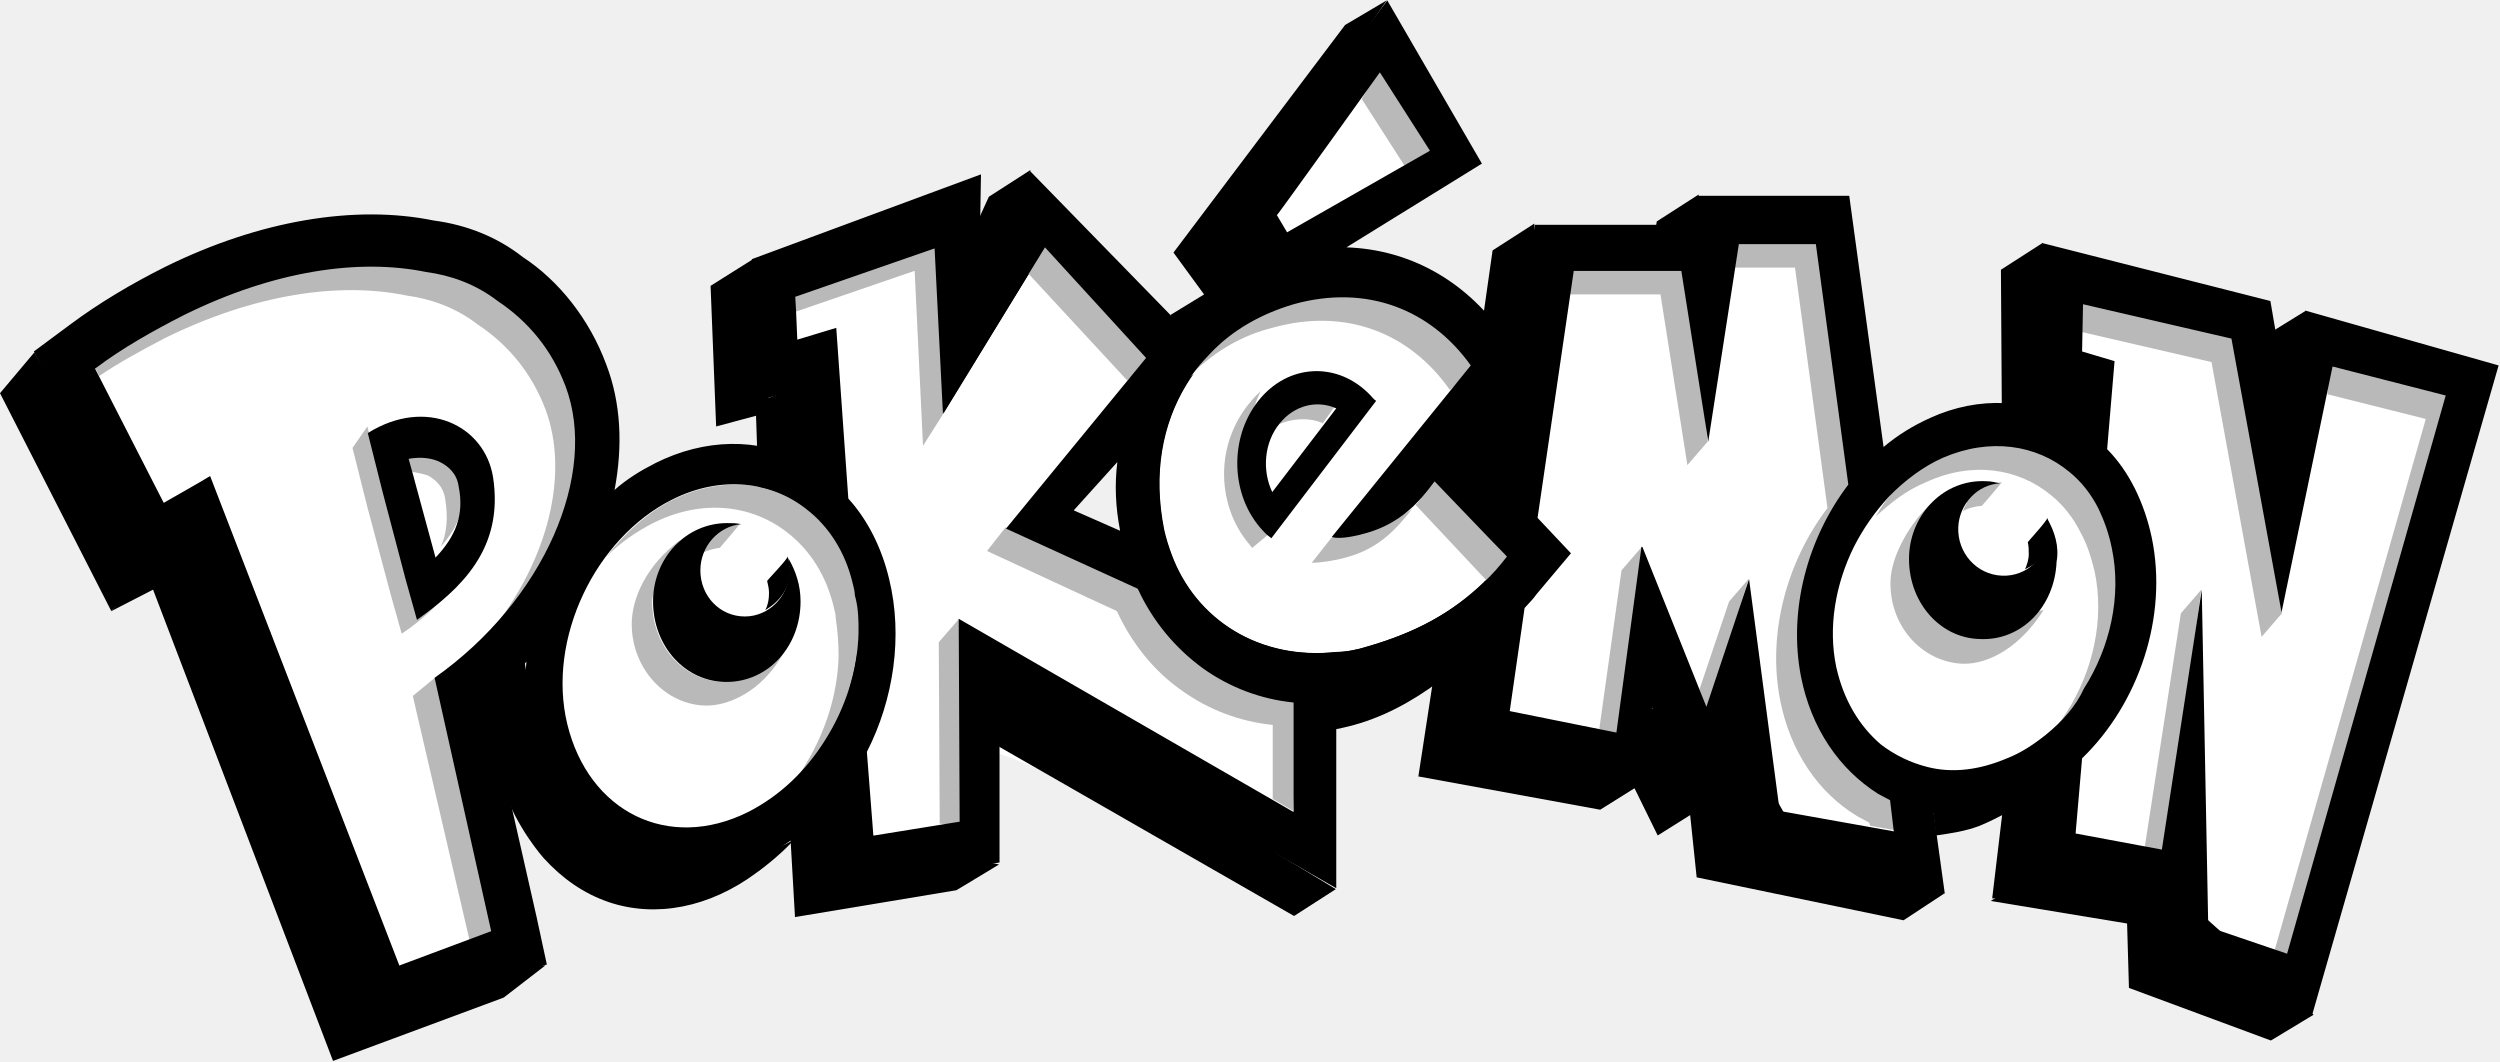
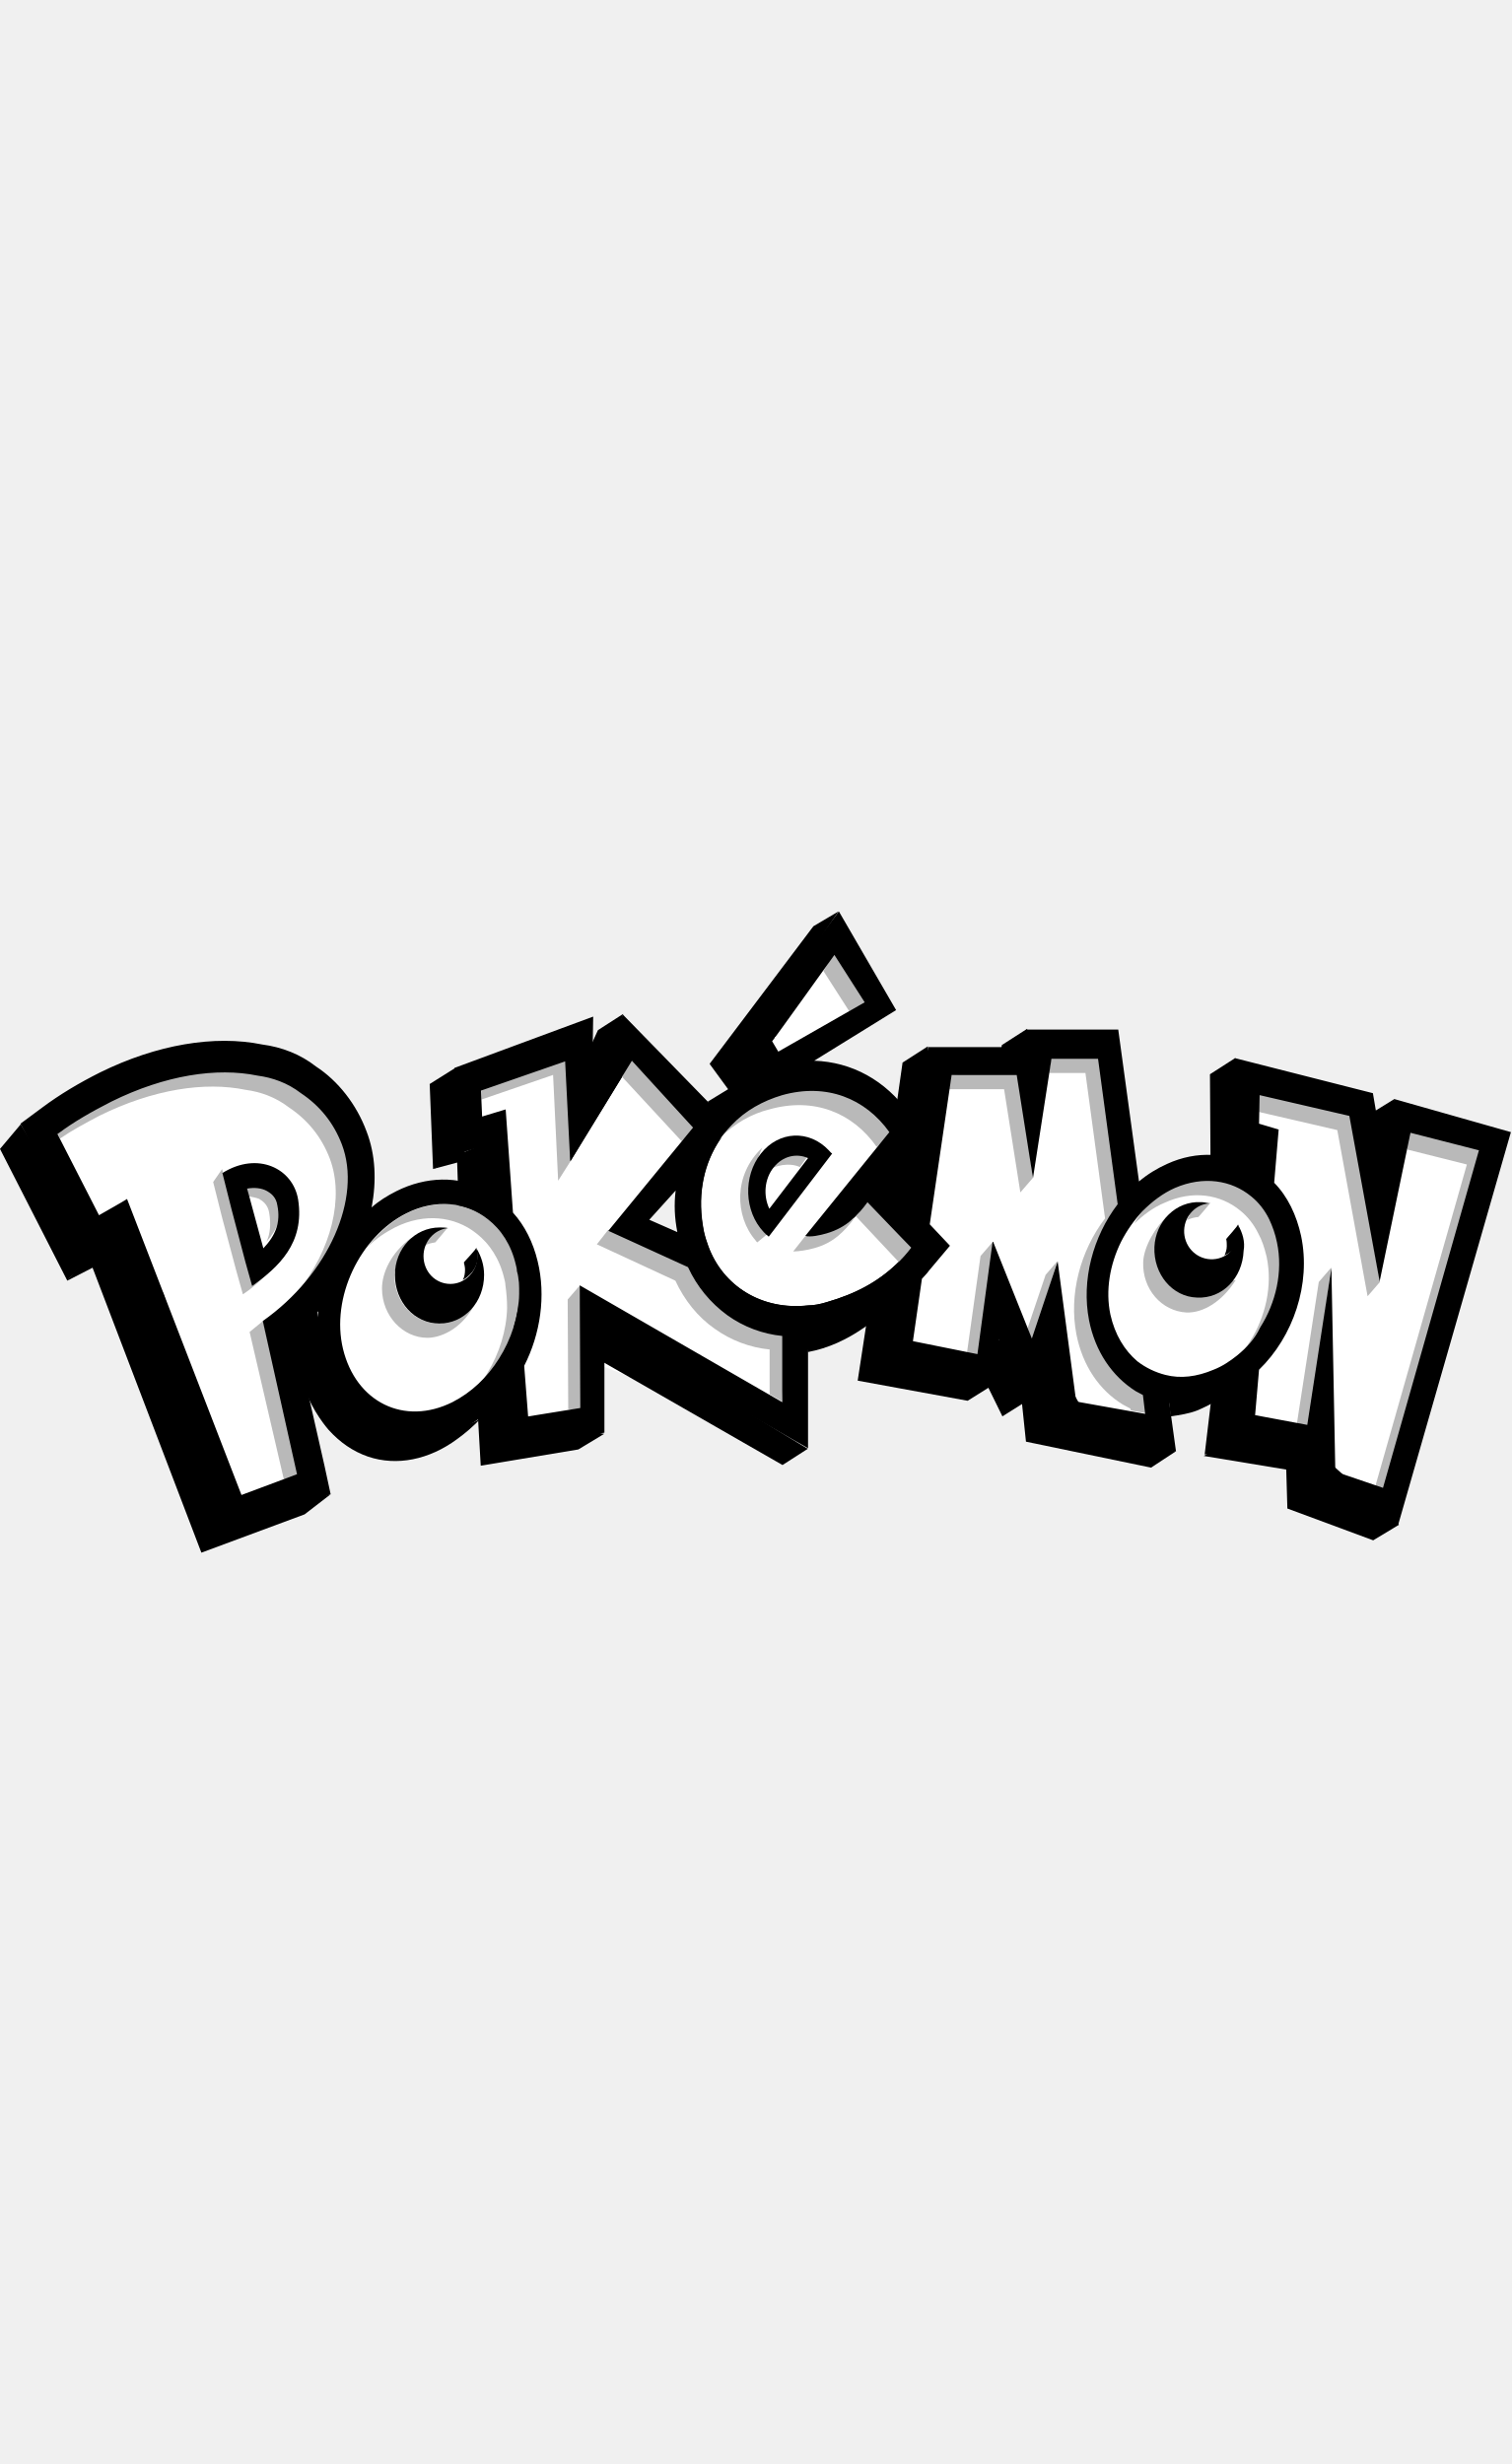
- <svg xmlns="http://www.w3.org/2000/svg" width="384" height="163" viewBox="0 0 384 163" fill="none">
+ <svg xmlns="http://www.w3.org/2000/svg" width="100" height="163" viewBox="0 0 384 163" fill="none">
  <g clip-path="url(#clip0)">
    <path d="M201 16L212.5 7L222 24.5L193 39L201 16Z" fill="white" />
    <path d="M239 39L280.5 34.5L295 132.5L230.5 112L239 39Z" fill="white" />
    <path d="M317 45L378 60L350.5 153L314.5 132.5L317 45Z" fill="white" />
    <ellipse cx="50.5" cy="65" rx="39.5" ry="29" fill="white" />
    <ellipse cx="110.5" cy="101.5" rx="28.5" ry="30.5" fill="white" />
    <ellipse cx="304.729" cy="93.562" rx="25.691" ry="29.085" transform="rotate(1.15176 304.729 93.5623)" fill="white" />
    <ellipse cx="206.103" cy="73.672" rx="29.524" ry="29.085" transform="rotate(1.15176 206.103 73.6722)" fill="white" />
    <path d="M159.5 80C159.5 82.768 202.146 107.889 201.5 110.439C199.335 118.984 205.297 128.683 198 132.5C194.226 134.474 154.984 115 150.5 115C149.658 115 146.824 131.077 146 131C141.441 130.576 135.19 134.949 131.5 132.5C123.397 127.122 122 95.455 122 84.5C122 76.549 117.343 49.929 122 44.5C125.919 39.931 138.624 37.847 144.5 36.5C146.434 36.056 147.442 48.5 149.5 48.5C155.213 48.5 159.649 32.745 160.5 34.5C161.718 37.01 190.19 47 173.5 62.5C173.311 64.184 159.5 78.014 159.5 80Z" fill="white" />
    <path d="M78 106C78 120.336 80.652 137.705 76.5 146.5C72.974 153.968 63.072 154 58 154C46.954 154 38 132.51 38 106C38 79.49 46.954 58 58 58C66.072 58 83.84 64.976 87 81.5C88.164 87.588 78 98.862 78 106Z" fill="white" />
    <path d="M0 60.394L17.098 93.867L23.938 86.282L5.272 54.128L0 60.394Z" fill="black" />
    <path d="M254.48 34.011L253.768 38.463L261.889 35.33L260.892 29.889L254.48 34.011Z" fill="black" />
    <path d="M206.605 3.836L180.245 38.793L187.939 36.32L213.017 0.043L206.605 3.836Z" fill="black" />
    <path d="M347.809 51.654L354.221 47.697L352.368 66.495L347.809 51.654Z" fill="black" />
    <path d="M307.485 63.692L320 67.5L320.594 61.053L314.182 58.25L307.485 63.692Z" fill="black" />
    <path d="M109.144 43.905L109.999 65.505L118.121 61.878L115.699 39.782L109.144 43.905Z" fill="black" />
    <path d="M313.754 37.309L307.342 41.431L307.485 63.692L314.039 59.899L316.034 49.016L313.754 37.309Z" fill="black" />
    <path d="M308.5 117L306 138L316.947 137.282L319 117H308.5Z" fill="black" />
    <path d="M326.721 141.85L327.006 151.744L348.806 159.824L355.361 155.866L333.845 136.574L312.187 134.43L305.775 138.388L326.721 141.85Z" fill="black" />
    <path d="M245.789 124.372L251.061 121.074L254.623 128.329L259.61 125.196L260.607 134.76L292.382 141.356L298.651 137.233L276 128.329L267 112.5L258 107L240 115L223.846 112.5L217.861 119.26L245.789 124.372Z" fill="black" />
    <path d="M235.672 34.341L229.26 38.463L223 82.5L230 89.5L221.5 95.5L217.861 119.26L224.273 115.303L231 92.63L235.245 69.958L235.672 34.341Z" fill="black" />
    <path d="M184.947 45.224L179.817 48.357L180.245 50.335L192.356 41.431L187.084 34.836L180.245 38.793L184.947 45.224Z" fill="black" />
    <path d="M198.768 140.696L147.046 111.016L153.458 105.244L205.18 136.574L198.768 140.696Z" fill="black" />
    <path d="M151.89 30.219L144.053 47.367L152.318 44.564L158.302 26.096L151.89 30.219Z" fill="black" />
    <path d="M80.647 101.287L74.093 106.564C74.093 106.564 75.518 115.138 77.37 121.074C79.222 127.01 83.497 131.792 83.497 131.792C86.347 134.925 89.624 137.233 93.471 138.553C100.738 141.026 109.002 139.377 116.126 134.101C117.978 132.781 120.543 130.638 122.111 128.824C119.17 130.908 110.58 133.642 103.5 128.824C100.156 126.548 93.231 127.634 90 124.5C87.49 122.065 88.585 115.383 86.5 113.5C81.618 109.09 80.332 101.515 80.647 101.287Z" fill="black" />
    <path d="M116.126 63.857L116.554 76.5L122.823 79.5L131.2 94.5L130 112.5L121 121.5L122.111 140.861L146.903 136.739L153.458 132.781L133.5 129L130 76.5L122.823 59.24L116.554 61.713L109.999 65.505L116.126 63.857Z" fill="black" />
    <path d="M23.51 90.569L51.153 162.957L77.37 153.228L83.782 148.281L59.5 151.5L41.463 97L29.352 82.325L22.513 87.106L17.098 93.867L23.51 90.569Z" fill="black" />
    <path d="M296.941 124.702L297.368 128.329C299.648 128 301.928 127.67 304.065 126.845C306.487 125.856 311.617 123.218 313.469 121.239C312.614 121.569 300.646 125.196 296.941 124.702Z" fill="black" />
    <path d="M204.182 106.234L205.18 112.005C210.452 111.016 215.011 108.872 219.571 105.739C222.421 103.76 225.413 100.957 226.41 100.133C225.698 100.627 204.182 106.234 204.182 106.234Z" fill="black" />
    <path d="M217.148 77.543L216.864 77.872C217.006 77.872 217.148 77.707 217.148 77.543Z" fill="black" />
    <path d="M225.698 68.638L230.543 62.537L228.833 64.516V64.351L227.408 66.165L222.563 72.101L227.123 76.883L227.978 70.947L230.258 73.255L225.698 68.638Z" fill="black" />
    <path d="M225.698 68.638L230.258 73.255L231.967 60.724L230.542 62.537L225.698 68.638Z" fill="black" />
    <path d="M191.929 83.644C192.356 84.138 191.929 83.808 192.356 84.138L195.348 81.665C194.921 81.335 194.493 80.84 194.066 80.511C189.791 75.894 190.931 65.67 193.639 60.064C186.229 66.99 186.657 77.543 191.929 83.644Z" fill="#B9B9B9" />
    <path d="M227.978 89.415C222.991 94.197 217.434 97.165 210.025 99.308C208.457 99.803 206.747 100.133 205.323 100.133C193.496 101.452 183.665 95.186 179.96 85.128C179.532 83.973 179.105 82.654 178.82 81.335C177.11 72.761 178.535 65.176 182.24 59.075C182.667 58.415 182.952 57.92 183.38 57.426C183.237 57.591 182.952 57.755 182.81 57.92C181.385 59.404 180.102 60.889 179.105 62.702C175.4 68.638 173.976 76.388 175.685 84.963C175.97 86.282 176.255 87.601 176.825 88.755C180.53 98.978 190.504 105.244 202.188 103.925C203.755 103.76 205.322 103.431 207.032 102.936C214.442 100.792 220.141 97.824 224.986 93.042C226.125 91.888 227.408 90.569 228.548 89.25L228.405 89.085C228.12 89.25 227.978 89.25 227.978 89.415Z" fill="black" />
    <path d="M144.908 63.527L158.017 42.091L157.447 41.596L144.766 62.208L144.908 63.527Z" fill="black" />
    <path d="M231.967 60.724L230.257 73.255L227.978 70.947L227.123 76.883L222.563 72.101L227.408 66.165L228.832 64.351V64.516L230.542 62.537L231.967 60.724Z" fill="black" />
    <path d="M215.724 25.437L220.284 23.128L211.877 10.597L209.17 15.213L215.724 25.437Z" fill="#B9B9B9" />
    <path d="M88.056 56.436C66.683 26.426 28.355 42.586 14.676 56.601L15.246 57.756C18.381 55.612 21.8 53.798 25.22 51.984C38.899 45.224 52.007 43.245 62.409 45.389C66.114 45.883 69.961 47.203 73.38 49.841C78.082 52.974 81.644 57.261 83.782 62.867C87.486 72.761 84.209 85.952 75.518 96.835C86.489 85.128 94.041 73.915 88.056 56.436Z" fill="#B9B9B9" />
    <path d="M131.515 91.394C131.372 90.899 131.372 90.239 131.23 89.745C130.09 84.798 127.525 80.84 124.105 78.202C118.691 73.915 110.997 73.091 103.445 76.718C99.455 78.697 96.036 81.83 93.186 85.457C95.323 83.314 97.745 81.665 100.31 80.346C107.862 76.553 115.556 77.543 120.971 81.83C124.39 84.468 126.955 88.425 128.095 93.372C128.237 93.867 128.38 94.526 128.38 95.021C128.665 97 128.807 98.814 128.807 100.792C128.665 106.564 126.813 112.335 123.82 117.282C123.393 118.106 122.823 118.766 122.253 119.59C123.963 117.776 125.53 115.962 126.813 113.819C129.947 108.872 131.657 103.101 131.942 97.33C131.942 95.351 131.8 93.372 131.515 91.394Z" fill="#B9B9B9" />
    <path d="M110.569 84.138C110.569 84.138 113.704 80.511 113.561 80.511C109.714 80.346 108.004 84.633 107.862 84.963C108.717 84.468 109.572 84.303 110.569 84.138Z" fill="#B9B9B9" />
    <path d="M117.836 89.25C117.978 89.909 118.121 90.404 118.121 91.064C118.121 92.053 117.978 92.877 117.551 93.702C118.121 93.372 122.681 90.734 120.971 85.457C121.113 85.787 117.694 89.25 117.836 89.25Z" fill="black" />
    <path d="M100.168 92.383C100.168 90.239 103.445 84.798 104.442 82.984C99.313 86.776 97.033 91.888 97.033 95.846C97.033 102.771 102.305 108.377 108.574 108.377C111.567 108.377 116.981 106.564 120.543 99.968C118.691 101.452 113.989 104.75 111.424 104.75C105.155 104.75 100.168 99.308 100.168 92.383Z" fill="#B9B9B9" />
    <path d="M144.196 98.649L144.338 126.516L148.186 126.845L147.331 95.021L144.196 98.649Z" fill="#B9B9B9" />
    <path d="M122.253 45.389V47.862L140.491 41.596L141.774 68.474L144.908 63.527L144.196 36.649L122.253 45.389Z" fill="#B9B9B9" />
    <path d="M177.11 54.952L160.154 36.814L158.017 42.091L173.121 58.415L177.11 54.952Z" fill="#B9B9B9" />
    <path d="M174.545 88.755L154.455 81.005L151.605 84.633L171.553 93.867C173.833 98.814 177.253 103.101 181.527 106.069C185.659 109.037 190.504 110.851 195.491 111.345V122.723L198.626 124.537L199.623 107.388L174.545 88.755Z" fill="#B9B9B9" />
    <path d="M206.747 85.622C211.734 84.303 214.442 81.335 217.007 78.037C215.154 79.851 206.035 82.16 204.468 82.654L201.475 86.447C202.758 86.447 205.038 86.117 206.747 85.622Z" fill="#B9B9B9" />
    <path d="M197.771 46.048C188.652 47.367 183.95 56.272 183.237 57.261C186.657 53.963 190.789 51.49 195.491 50.335C206.747 47.203 216.579 51.16 222.706 59.899L226.553 56.272C220.426 47.697 209.027 42.915 197.771 46.048Z" fill="#B9B9B9" />
    <path d="M228.263 89.085C229.403 88.096 231.255 86.941 232.395 85.622L220.283 73.091C219.286 74.41 218.573 76.553 217.434 77.543L228.263 89.085Z" fill="#B9B9B9" />
    <path d="M290.529 122.723C277.848 110.521 278.56 84.633 284.83 76.388L279.273 35.66L267.019 37.474L266.449 41.102H275.711L280.698 78.037C274.428 86.282 271.436 97.33 273.431 107.553C274.998 115.468 279.273 121.734 285.257 125.361C285.827 125.691 286.54 126.021 287.11 126.351L287.252 126.845L290.957 127.505C290.814 127.67 291.242 123.053 290.529 122.723Z" fill="#B9B9B9" />
    <path d="M241.656 41.596L241.086 45.224H255.05L259.182 71.442L262.317 67.814L259.04 40.112L241.656 41.596Z" fill="#B9B9B9" />
    <path d="M265.594 92.383L261.034 105.904L262.174 109.532L268.586 88.92L265.594 92.383Z" fill="#B9B9B9" />
    <path d="M252.2 83.973L249.066 87.601L245.646 112.005L248.923 113.324L252.2 83.973Z" fill="#B9B9B9" />
    <path d="M315.037 76.059C316.889 77.543 318.456 79.521 319.596 81.83C320.594 83.644 321.164 85.457 321.734 87.766C323.301 95.186 321.449 103.101 317.459 109.367C317.031 110.026 316.604 110.686 316.177 111.181C317.744 109.532 337.692 92.548 318.314 70.287C296.941 62.208 288.819 78.202 288.107 79.356C290.387 77.213 292.951 75.234 295.801 74.08C302.925 70.782 310.05 71.936 315.037 76.059Z" fill="#B9B9B9" />
    <path d="M304.35 77.707C304.35 77.872 307.485 74.08 307.485 74.08C303.638 74.245 301.785 76.388 302.07 77.378C301.785 77.707 301.643 78.202 301.5 78.532C302.213 78.037 303.78 77.707 304.35 77.707Z" fill="#B9B9B9" />
    <path d="M311.475 83.314C311.617 83.973 311.617 84.468 311.617 85.128C311.617 85.952 311.332 86.777 311.047 87.436C311.617 87.106 316.176 85.457 314.467 79.521C314.609 79.851 311.332 83.314 311.475 83.314Z" fill="black" />
    <path d="M301.358 101.947C305.633 102.111 310.477 99.143 313.897 93.702C305.205 95.846 295.944 78.862 296.798 77.213C293.521 80.016 290.529 85.293 290.387 89.085C290.102 96.01 295.089 101.617 301.358 101.947Z" fill="#B9B9B9" />
    <path d="M349.376 145.973L351.371 147.457L376.448 60.394L357.64 55.447L357.498 60.559L372.601 64.351L349.376 145.973Z" fill="#B9B9B9" />
    <path d="M319.596 46.048L319.739 50.995L339.687 55.612L347.381 97.824L350.516 94.197L343.107 51.49L319.596 46.048Z" fill="#B9B9B9" />
    <path d="M334.985 94.197L329.428 130.143L332.562 131.297L338.119 90.569L334.985 94.197Z" fill="#B9B9B9" />
    <path d="M76.088 143.334L66.826 104.09L63.406 106.893L72.098 144.324L76.088 143.334Z" fill="#B9B9B9" />
    <path d="M73.665 84.468C71.528 87.106 66.683 92.218 63.976 94.197L62.266 88.096L58.704 74.575L56.425 65.505L54.145 68.803L56.425 77.872L59.987 91.229L61.697 97.33C65.544 94.856 70.958 89.58 73.665 84.468Z" fill="#B9B9B9" />
    <path d="M205.892 61.218C202.9 59.899 198.768 60.229 196.488 63.197C195.918 63.857 194.921 65.505 194.636 66.33C196.773 64.351 200.763 63.857 203.185 65.011L205.892 61.218Z" fill="#B9B9B9" />
    <path d="M71.101 73.42C70.816 71.442 69.106 69.793 68.251 69.298C66.826 68.474 64.119 68.309 62.266 68.803C62.551 70.123 62.979 71.771 63.121 72.431C63.834 72.596 65.116 72.761 65.829 73.091C66.683 73.585 68.108 74.575 68.393 76.718C68.821 79.356 68.678 81.995 67.681 83.973C70.388 81.005 71.671 77.707 71.101 73.42Z" fill="#B9B9B9" />
    <path d="M75.73 73.278C74.448 65.364 65.471 60.912 56.494 66.518L58.774 75.587L62.336 89.108L64.046 95.209C70.743 90.427 77.44 84.326 75.73 73.278ZM66.896 85.645C65.898 82.018 63.761 74.103 63.761 74.103C63.761 74.103 63.334 72.454 62.764 70.475C64.616 70.146 66.468 70.31 67.893 71.135C68.748 71.63 70.173 72.619 70.458 74.763C71.313 79.05 70.031 82.348 66.896 85.645Z" fill="black" />
    <path d="M210.522 60.747C205.535 55.47 197.84 55.8 193.281 61.571C188.721 67.342 189.006 76.246 193.993 81.523C194.421 82.018 194.848 82.347 195.276 82.677L211.377 61.571C211.092 61.406 210.807 61.077 210.522 60.747ZM195.418 75.587C193.851 72.289 194.136 68.002 196.558 65.034C198.838 62.231 202.258 61.406 205.25 62.725L195.418 75.587Z" fill="black" />
    <path d="M231.967 58.415L223.133 68.309L231.54 77.048L231.967 58.415Z" fill="black" />
    <path d="M314.467 79.686C314.609 80.346 314.609 81.005 314.609 81.665C314.467 85.622 311.332 88.59 307.485 88.425C303.638 88.261 300.646 84.963 300.788 81.005C300.931 77.378 303.78 74.41 307.2 74.245C306.487 74.08 305.775 73.915 305.063 73.915C298.651 73.585 293.521 78.862 293.236 85.293C292.951 92.218 297.796 97.989 304.065 98.154C310.477 98.484 315.607 93.207 315.891 86.282C316.319 83.973 315.607 81.665 314.467 79.686Z" fill="black" />
    <path d="M121.256 87.601C121.256 91.558 118.121 94.691 114.416 94.691C110.569 94.691 107.577 91.558 107.577 87.601C107.577 83.973 110.284 80.84 113.846 80.511C113.134 80.346 112.421 80.346 111.709 80.346C105.297 80.346 100.31 85.787 100.31 92.383C100.31 99.308 105.297 104.75 111.567 104.75C117.978 104.75 122.965 99.308 122.965 92.383C122.965 89.909 122.253 87.766 121.113 85.787C121.113 86.282 121.256 86.941 121.256 87.601Z" fill="black" />
    <mask id="path-68-inside-1" fill="white">
      <path d="M354.148 47.72L351.298 61.241L348.733 46.236L313.682 37.332L313.967 59.922L319.239 61.241L318.811 65.364C318.811 65.364 318.669 65.364 318.669 65.199C312.115 61.241 303.993 60.747 296.441 64.209C293.876 65.364 291.454 66.848 289.317 68.662L284.045 30.077H260.82L260.25 34.529H235.742L232.892 54.316L230.897 51.348C224.913 42.938 216.364 38.321 206.817 37.992L227.62 25.13L213.087 0.066L186.869 35.023L191.429 41.454C187.297 43.433 183.735 46.071 180.742 49.369L158.229 26.284L150.393 43.598L150.678 26.779L115.484 39.805L116.481 61.571L122.465 59.757L123.32 70.805C116.481 67.177 108.217 67.342 100.665 71.135C98.385 72.289 96.248 73.608 94.396 75.257C95.678 68.497 95.393 61.901 93.113 55.965C90.549 49.039 85.847 43.103 80.29 39.476C76.3 36.343 71.598 34.529 66.611 33.869C54.5 31.396 39.824 33.869 25.432 40.96C20.16 43.598 15.173 46.566 10.756 49.864L5.199 53.986L8.619 60.582L19.163 81.358L22.44 87.624L28.14 84.326L28.994 83.832L55.212 151.437L57.777 157.868L63.619 155.724L77.725 150.448L83.994 148.139L82.427 140.884L74.875 107.576C77.012 105.762 79.007 103.783 80.859 101.64C80.432 105.597 80.717 109.72 81.572 113.512C83.567 121.592 88.126 128.023 94.538 131.485C101.378 135.278 109.784 135.278 117.478 131.485C121.326 129.507 124.888 126.868 127.737 123.406L128.735 136.762L153.527 132.475V106.752L205.25 136.432V107.906C207.387 107.741 209.382 107.246 211.519 106.752C217.219 105.103 222.063 102.959 226.48 99.991L224.343 115.326L252.27 120.438L253.838 108.73L261.105 124.395L265.522 114.501L267.089 130.826L298.721 137.257L297.011 124.89C301.286 125.384 305.845 124.725 310.262 122.911C311.26 122.416 312.4 121.922 313.254 121.262L311.972 134.453L333.06 137.916L333.203 147.975L355.145 155.889L383.785 56.13L354.148 47.72ZM230.47 62.56L231.895 60.747L230.185 73.278L225.625 68.497L230.47 62.56ZM211.947 11.114L219.641 23.151L197.698 35.683L196.131 33.045C196.131 33.21 211.947 11.114 211.947 11.114ZM66.753 104.113L75.445 143.028L61.339 148.304L32.272 73.114C30.704 74.103 27.712 75.752 25.147 77.236L14.603 56.624C18.735 53.491 23.438 50.853 28.282 48.38C41.961 41.619 55.069 39.641 65.471 41.784C69.176 42.279 73.023 43.598 76.442 46.236C81.144 49.369 84.707 53.656 86.844 59.263C91.973 72.784 83.567 92.241 66.753 104.113ZM131.87 97.188C131.727 102.959 129.875 108.73 126.74 113.677C123.748 118.459 119.758 122.251 114.914 124.725C102.66 130.826 90.406 124.725 87.129 111.204C83.994 98.177 91.403 82.677 103.23 76.741C110.782 72.949 118.476 73.938 123.89 78.225C127.31 80.864 129.875 84.821 131.015 89.768C131.157 90.262 131.3 90.922 131.3 91.417C131.87 93.395 131.87 95.374 131.87 97.188ZM198.696 124.725L147.258 95.044L147.401 126.209L134.149 128.352L133.152 115.491C137.284 107.411 138.709 97.683 136.572 88.943C135.432 84.161 133.294 79.874 130.302 76.576L128.45 50.358L122.465 52.172L122.18 45.577L143.553 38.157L144.836 63.55L160.509 37.992L176.04 54.975L154.525 81.193L174.758 90.427C177.038 95.374 180.457 99.496 184.732 102.629C188.864 105.597 193.709 107.411 198.696 107.906V124.725ZM172.051 81.523L164.926 78.39L171.623 70.97C171.196 74.433 171.338 77.895 172.051 81.523ZM227.905 89.438C222.918 94.22 217.361 97.188 209.952 99.331C208.385 99.826 206.675 100.156 205.25 100.156C193.424 101.475 183.592 95.209 179.887 85.151C179.46 83.996 179.032 82.677 178.747 81.358C177.038 72.784 178.463 65.199 182.167 59.098C183.165 57.284 184.447 55.8 185.872 54.316C189.291 50.688 193.709 48.215 198.696 46.731C209.952 43.598 219.784 47.555 225.91 56.13L204.537 82.512C205.962 82.842 208.242 82.347 209.952 81.853C215.081 80.369 217.931 77.236 220.353 73.938L228.903 82.842L231.467 85.481C230.327 86.965 229.188 88.284 227.905 89.438ZM273.358 124.56L268.656 88.943L262.102 108.565L252.27 83.996H252.128L248.281 112.523L231.895 109.225L234.175 93.395C234.745 92.736 235.457 92.076 236.027 91.252L241.299 84.986L236.169 79.544L241.726 41.619H258.255L262.387 67.837L267.089 37.497H278.915L283.902 74.433C277.633 82.677 274.641 93.725 276.635 103.948C278.203 111.863 282.477 118.129 288.462 121.922C289.032 122.251 289.744 122.581 290.314 122.911L290.884 127.693L273.358 124.56ZM314.252 112.853C312.4 114.337 310.405 115.656 308.267 116.48C303.993 118.294 299.861 118.789 296.014 117.799C293.449 117.14 291.027 115.985 288.889 114.337C285.612 111.533 283.19 107.576 282.05 102.464C280.768 96.363 281.908 89.768 284.757 83.996C286.182 81.193 288.034 78.555 290.172 76.246C292.594 73.773 295.444 71.63 298.436 70.31C305.703 67.177 312.827 68.332 317.814 72.454C319.666 73.938 321.234 75.917 322.374 78.225C323.228 80.039 323.941 82.018 324.368 84.161C325.936 91.582 324.083 99.496 320.094 105.762C318.811 108.565 316.674 110.874 314.252 112.853ZM351.298 146.491L339.187 142.368L338.19 90.592L332.063 130.496L318.811 128.023L319.809 116.48C328.5 108.071 333.06 94.714 330.495 82.512C329.355 77.236 327.076 72.454 323.656 68.991L324.796 55.47L319.809 53.986L319.951 46.731L342.749 52.007L350.443 94.055L358.28 56.295L375.663 60.747L351.298 146.491Z" />
    </mask>
    <path d="M354.148 47.72L351.298 61.241L348.733 46.236L313.682 37.332L313.967 59.922L319.239 61.241L318.811 65.364C318.811 65.364 318.669 65.364 318.669 65.199C312.115 61.241 303.993 60.747 296.441 64.209C293.876 65.364 291.454 66.848 289.317 68.662L284.045 30.077H260.82L260.25 34.529H235.742L232.892 54.316L230.897 51.348C224.913 42.938 216.364 38.321 206.817 37.992L227.62 25.13L213.087 0.066L186.869 35.023L191.429 41.454C187.297 43.433 183.735 46.071 180.742 49.369L158.229 26.284L150.393 43.598L150.678 26.779L115.484 39.805L116.481 61.571L122.465 59.757L123.32 70.805C116.481 67.177 108.217 67.342 100.665 71.135C98.385 72.289 96.248 73.608 94.396 75.257C95.678 68.497 95.393 61.901 93.113 55.965C90.549 49.039 85.847 43.103 80.29 39.476C76.3 36.343 71.598 34.529 66.611 33.869C54.5 31.396 39.824 33.869 25.432 40.96C20.16 43.598 15.173 46.566 10.756 49.864L5.199 53.986L8.619 60.582L19.163 81.358L22.44 87.624L28.14 84.326L28.994 83.832L55.212 151.437L57.777 157.868L63.619 155.724L77.725 150.448L83.994 148.139L82.427 140.884L74.875 107.576C77.012 105.762 79.007 103.783 80.859 101.64C80.432 105.597 80.717 109.72 81.572 113.512C83.567 121.592 88.126 128.023 94.538 131.485C101.378 135.278 109.784 135.278 117.478 131.485C121.326 129.507 124.888 126.868 127.737 123.406L128.735 136.762L153.527 132.475V106.752L205.25 136.432V107.906C207.387 107.741 209.382 107.246 211.519 106.752C217.219 105.103 222.063 102.959 226.48 99.991L224.343 115.326L252.27 120.438L253.838 108.73L261.105 124.395L265.522 114.501L267.089 130.826L298.721 137.257L297.011 124.89C301.286 125.384 305.845 124.725 310.262 122.911C311.26 122.416 312.4 121.922 313.254 121.262L311.972 134.453L333.06 137.916L333.203 147.975L355.145 155.889L383.785 56.13L354.148 47.72ZM230.47 62.56L231.895 60.747L230.185 73.278L225.625 68.497L230.47 62.56ZM211.947 11.114L219.641 23.151L197.698 35.683L196.131 33.045C196.131 33.21 211.947 11.114 211.947 11.114ZM66.753 104.113L75.445 143.028L61.339 148.304L32.272 73.114C30.704 74.103 27.712 75.752 25.147 77.236L14.603 56.624C18.735 53.491 23.438 50.853 28.282 48.38C41.961 41.619 55.069 39.641 65.471 41.784C69.176 42.279 73.023 43.598 76.442 46.236C81.144 49.369 84.707 53.656 86.844 59.263C91.973 72.784 83.567 92.241 66.753 104.113ZM131.87 97.188C131.727 102.959 129.875 108.73 126.74 113.677C123.748 118.459 119.758 122.251 114.914 124.725C102.66 130.826 90.406 124.725 87.129 111.204C83.994 98.177 91.403 82.677 103.23 76.741C110.782 72.949 118.476 73.938 123.89 78.225C127.31 80.864 129.875 84.821 131.015 89.768C131.157 90.262 131.3 90.922 131.3 91.417C131.87 93.395 131.87 95.374 131.87 97.188ZM198.696 124.725L147.258 95.044L147.401 126.209L134.149 128.352L133.152 115.491C137.284 107.411 138.709 97.683 136.572 88.943C135.432 84.161 133.294 79.874 130.302 76.576L128.45 50.358L122.465 52.172L122.18 45.577L143.553 38.157L144.836 63.55L160.509 37.992L176.04 54.975L154.525 81.193L174.758 90.427C177.038 95.374 180.457 99.496 184.732 102.629C188.864 105.597 193.709 107.411 198.696 107.906V124.725ZM172.051 81.523L164.926 78.39L171.623 70.97C171.196 74.433 171.338 77.895 172.051 81.523ZM227.905 89.438C222.918 94.22 217.361 97.188 209.952 99.331C208.385 99.826 206.675 100.156 205.25 100.156C193.424 101.475 183.592 95.209 179.887 85.151C179.46 83.996 179.032 82.677 178.747 81.358C177.038 72.784 178.463 65.199 182.167 59.098C183.165 57.284 184.447 55.8 185.872 54.316C189.291 50.688 193.709 48.215 198.696 46.731C209.952 43.598 219.784 47.555 225.91 56.13L204.537 82.512C205.962 82.842 208.242 82.347 209.952 81.853C215.081 80.369 217.931 77.236 220.353 73.938L228.903 82.842L231.467 85.481C230.327 86.965 229.188 88.284 227.905 89.438ZM273.358 124.56L268.656 88.943L262.102 108.565L252.27 83.996H252.128L248.281 112.523L231.895 109.225L234.175 93.395C234.745 92.736 235.457 92.076 236.027 91.252L241.299 84.986L236.169 79.544L241.726 41.619H258.255L262.387 67.837L267.089 37.497H278.915L283.902 74.433C277.633 82.677 274.641 93.725 276.635 103.948C278.203 111.863 282.477 118.129 288.462 121.922C289.032 122.251 289.744 122.581 290.314 122.911L290.884 127.693L273.358 124.56ZM314.252 112.853C312.4 114.337 310.405 115.656 308.267 116.48C303.993 118.294 299.861 118.789 296.014 117.799C293.449 117.14 291.027 115.985 288.889 114.337C285.612 111.533 283.19 107.576 282.05 102.464C280.768 96.363 281.908 89.768 284.757 83.996C286.182 81.193 288.034 78.555 290.172 76.246C292.594 73.773 295.444 71.63 298.436 70.31C305.703 67.177 312.827 68.332 317.814 72.454C319.666 73.938 321.234 75.917 322.374 78.225C323.228 80.039 323.941 82.018 324.368 84.161C325.936 91.582 324.083 99.496 320.094 105.762C318.811 108.565 316.674 110.874 314.252 112.853ZM351.298 146.491L339.187 142.368L338.19 90.592L332.063 130.496L318.811 128.023L319.809 116.48C328.5 108.071 333.06 94.714 330.495 82.512C329.355 77.236 327.076 72.454 323.656 68.991L324.796 55.47L319.809 53.986L319.951 46.731L342.749 52.007L350.443 94.055L358.28 56.295L375.663 60.747L351.298 146.491Z" fill="black" stroke="black" stroke-width="2" mask="url(#path-68-inside-1)" />
  </g>
  <defs>
    <clipPath id="clip0">
      <rect width="384" height="163" fill="white" />
    </clipPath>
  </defs>
</svg>
